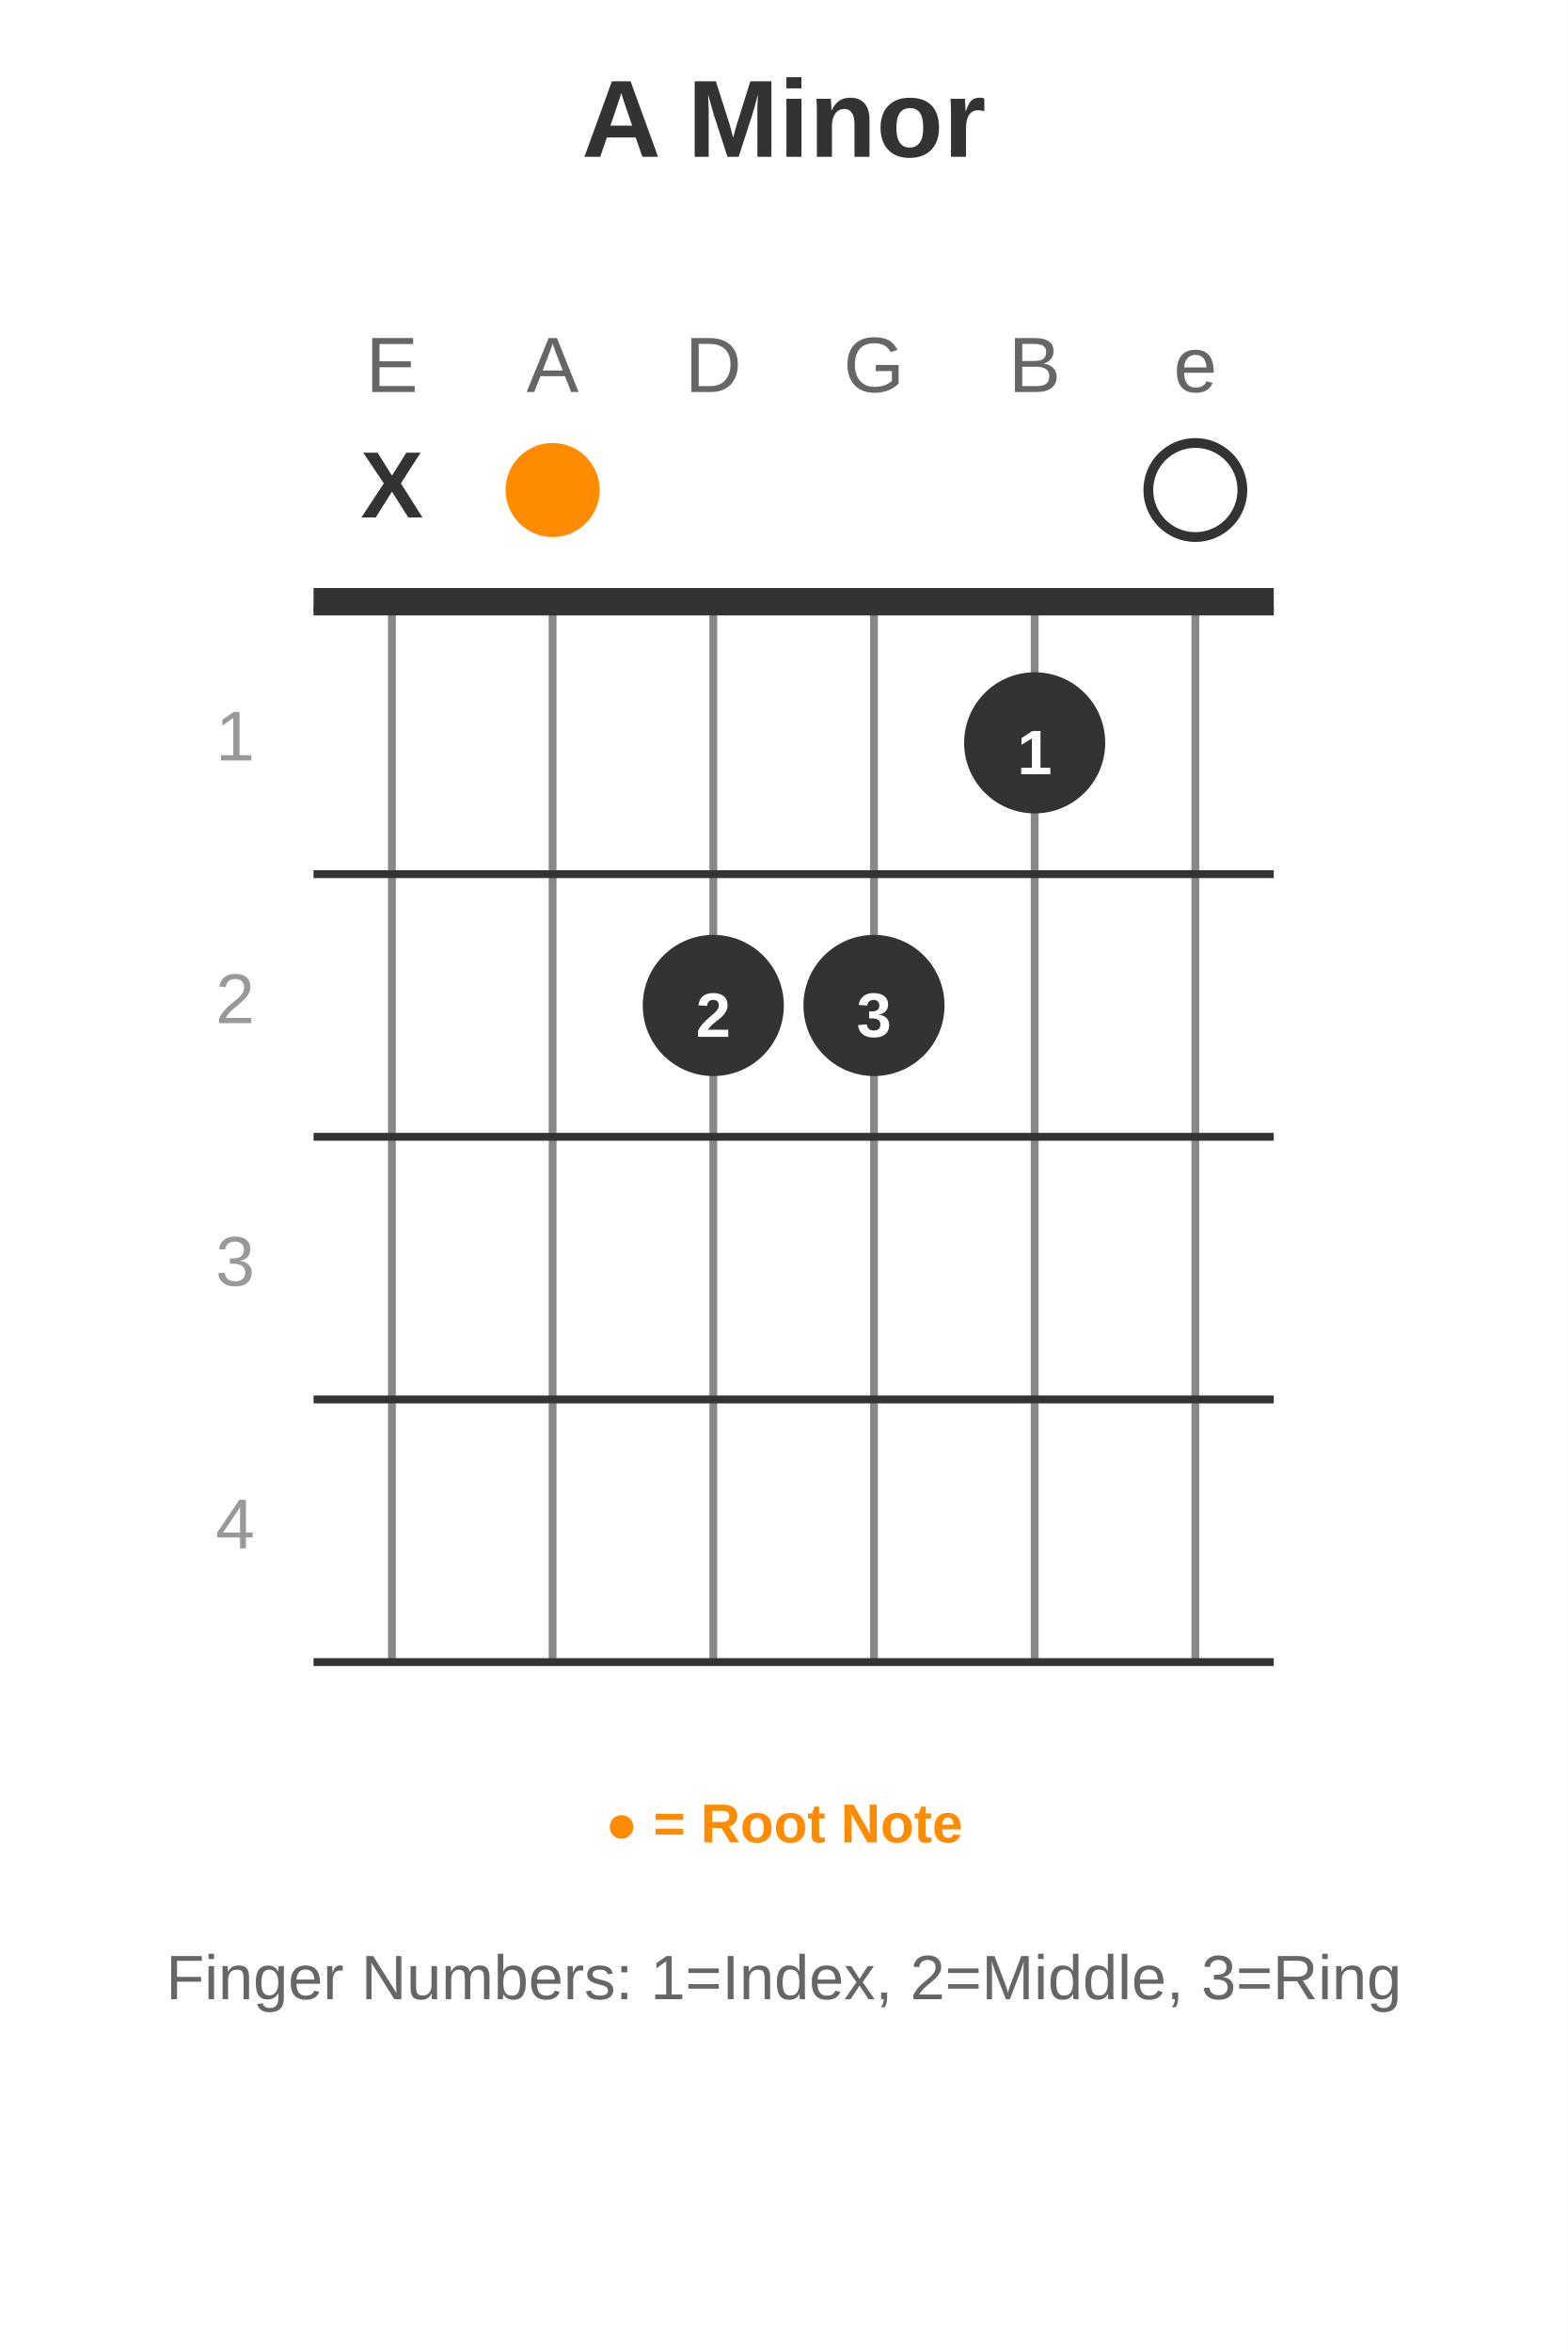
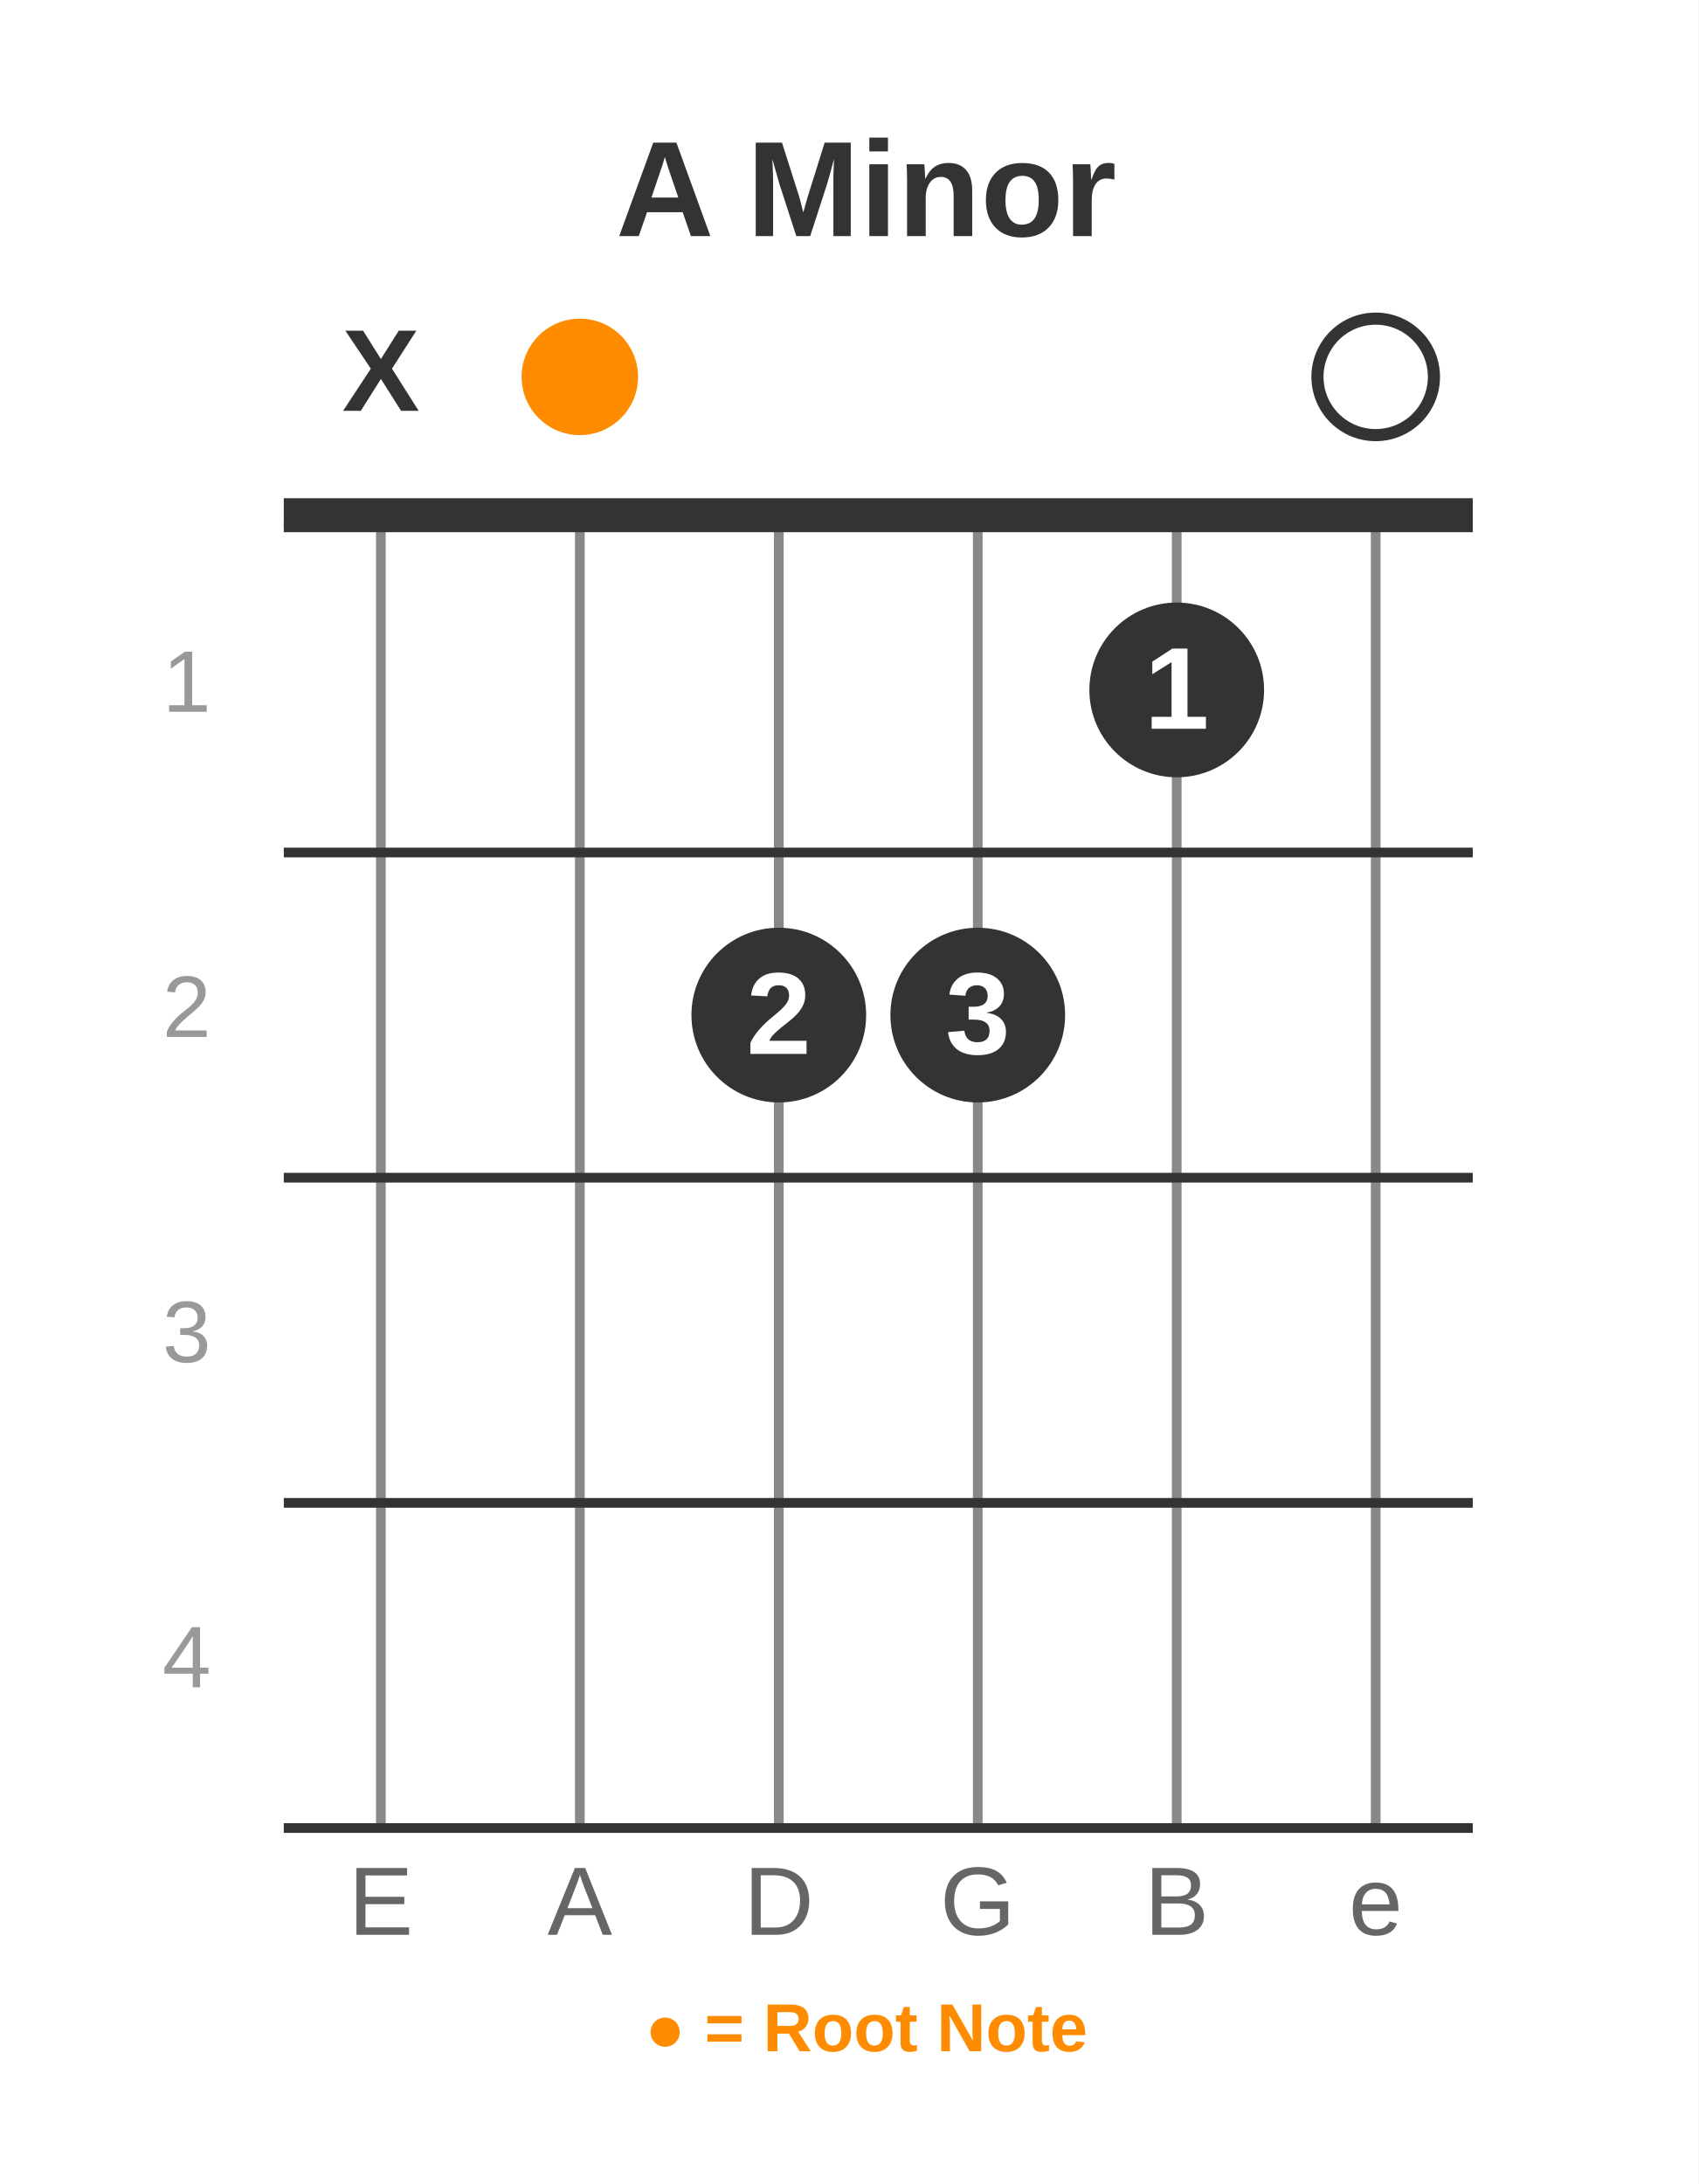
- <svg xmlns="http://www.w3.org/2000/svg" width="400" height="600">
-   <rect width="400" height="600" fill="white" />
-   <text x="200" y="40" font-family="Arial, sans-serif" font-size="28" font-weight="bold" text-anchor="middle" fill="#333">A Minor</text>
-   <text x="100" y="100" font-family="Arial, sans-serif" font-size="20" text-anchor="middle" fill="#666">E</text>
-   <text x="141" y="100" font-family="Arial, sans-serif" font-size="20" text-anchor="middle" fill="#666">A</text>
-   <text x="182" y="100" font-family="Arial, sans-serif" font-size="20" text-anchor="middle" fill="#666">D</text>
-   <text x="223" y="100" font-family="Arial, sans-serif" font-size="20" text-anchor="middle" fill="#666">G</text>
-   <text x="264" y="100" font-family="Arial, sans-serif" font-size="20" text-anchor="middle" fill="#666">B</text>
-   <text x="305" y="100" font-family="Arial, sans-serif" font-size="20" text-anchor="middle" fill="#666">e</text>
-   <text x="100" y="132" font-family="Arial, sans-serif" font-size="24" font-weight="bold" text-anchor="middle" fill="#333">X</text>
-   <circle cx="141" cy="125" r="12" fill="#FF8C00" />
-   <circle cx="305" cy="125" r="12" fill="none" stroke="#333" stroke-width="2.5" />
-   <rect x="80" y="150" width="245" height="6" fill="#333" />
-   <line x1="100" y1="156" x2="100" y2="424" stroke="#888" stroke-width="2" />
-   <line x1="141" y1="156" x2="141" y2="424" stroke="#888" stroke-width="2" />
-   <line x1="182" y1="156" x2="182" y2="424" stroke="#888" stroke-width="2" />
-   <line x1="223" y1="156" x2="223" y2="424" stroke="#888" stroke-width="2" />
-   <line x1="264" y1="156" x2="264" y2="424" stroke="#888" stroke-width="2" />
-   <line x1="305" y1="156" x2="305" y2="424" stroke="#888" stroke-width="2" />
-   <line x1="80" y1="156" x2="325" y2="156" stroke="#333" stroke-width="2" />
-   <line x1="80" y1="223" x2="325" y2="223" stroke="#333" stroke-width="2" />
-   <line x1="80" y1="290" x2="325" y2="290" stroke="#333" stroke-width="2" />
-   <line x1="80" y1="357" x2="325" y2="357" stroke="#333" stroke-width="2" />
-   <line x1="80" y1="424" x2="325" y2="424" stroke="#333" stroke-width="2" />
-   <text x="60" y="194" font-family="Arial, sans-serif" font-size="18" text-anchor="middle" fill="#999">1</text>
-   <text x="60" y="261" font-family="Arial, sans-serif" font-size="18" text-anchor="middle" fill="#999">2</text>
-   <text x="60" y="328" font-family="Arial, sans-serif" font-size="18" text-anchor="middle" fill="#999">3</text>
-   <text x="60" y="395" font-family="Arial, sans-serif" font-size="18" text-anchor="middle" fill="#999">4</text>
-   <circle cx="182" cy="256.5" r="18" fill="#333" />
-   <text x="182" y="264.5" font-family="Arial, sans-serif" font-size="16" font-weight="bold" text-anchor="middle" fill="white">2</text>
-   <circle cx="223" cy="256.5" r="18" fill="#333" />
-   <text x="223" y="264.5" font-family="Arial, sans-serif" font-size="16" font-weight="bold" text-anchor="middle" fill="white">3</text>
-   <circle cx="264" cy="189.5" r="18" fill="#333" />
-   <text x="264" y="197.5" font-family="Arial, sans-serif" font-size="16" font-weight="bold" text-anchor="middle" fill="white">1</text>
-   <text x="200" y="470" font-family="Arial, sans-serif" font-size="14" text-anchor="middle" fill="#FF8C00" font-weight="bold">● = Root Note</text>
-   <text x="200" y="510" font-family="Arial, sans-serif" font-size="16" text-anchor="middle" fill="#666">Finger Numbers: 1=Index, 2=Middle, 3=Ring</text>
+ <svg xmlns="http://www.w3.org/2000/svg" width="350" height="450" version="1.1" id="svg27">
+   <defs id="defs27" />
+   <rect width="350" height="450" fill="#ffffff" id="rect1" x="0" y="0" />
+   <text x="178.479" y="48.654" font-family="Arial, sans-serif" font-size="28px" font-weight="bold" text-anchor="middle" fill="#333333" id="text1">A Minor</text>
+   <text x="78.479" y="398.654" font-family="Arial, sans-serif" font-size="20px" text-anchor="middle" fill="#666666" id="text2">E</text>
+   <text x="119.479" y="398.654" font-family="Arial, sans-serif" font-size="20px" text-anchor="middle" fill="#666666" id="text3">A</text>
+   <text x="160.479" y="398.654" font-family="Arial, sans-serif" font-size="20px" text-anchor="middle" fill="#666666" id="text4">D</text>
+   <text x="201.479" y="398.654" font-family="Arial, sans-serif" font-size="20px" text-anchor="middle" fill="#666666" id="text5">G</text>
+   <text x="242.479" y="398.654" font-family="Arial, sans-serif" font-size="20px" text-anchor="middle" fill="#666666" id="text6">B</text>
+   <text x="283.479" y="398.654" font-family="Arial, sans-serif" font-size="20px" text-anchor="middle" fill="#666666" id="text7">e</text>
+   <text x="78.479" y="84.654" font-family="Arial, sans-serif" font-size="24px" font-weight="bold" text-anchor="middle" fill="#333333" id="text8">X</text>
+   <circle cx="119.479" cy="77.654" r="12" fill="#ff8c00" id="circle8" />
+   <circle cx="283.479" cy="77.654" r="12" fill="none" stroke="#333333" stroke-width="2.5" id="circle9" />
+   <rect x="58.479" y="102.654" width="245" height="6" fill="#333333" id="rect9" />
+   <line x1="78.479" y1="108.654" x2="78.479" y2="376.654" stroke="#888888" stroke-width="2" id="line9" />
+   <line x1="119.479" y1="108.654" x2="119.479" y2="376.654" stroke="#888888" stroke-width="2" id="line10" />
+   <line x1="160.479" y1="108.654" x2="160.479" y2="376.654" stroke="#888888" stroke-width="2" id="line11" />
+   <line x1="201.479" y1="108.654" x2="201.479" y2="376.654" stroke="#888888" stroke-width="2" id="line12" />
+   <line x1="242.479" y1="108.654" x2="242.479" y2="376.654" stroke="#888888" stroke-width="2" id="line13" />
+   <line x1="283.479" y1="108.654" x2="283.479" y2="376.654" stroke="#888888" stroke-width="2" id="line14" />
+   <line x1="58.479" y1="108.654" x2="303.479" y2="108.654" stroke="#333333" stroke-width="2" id="line15" />
+   <line x1="58.479" y1="175.654" x2="303.479" y2="175.654" stroke="#333333" stroke-width="2" id="line16" />
+   <line x1="58.479" y1="242.654" x2="303.479" y2="242.654" stroke="#333333" stroke-width="2" id="line17" />
+   <line x1="58.479" y1="309.654" x2="303.479" y2="309.654" stroke="#333333" stroke-width="2" id="line18" />
+   <line x1="58.479" y1="376.654" x2="303.479" y2="376.654" stroke="#333333" stroke-width="2" id="line19" />
+   <text x="38.479" y="146.654" font-family="Arial, sans-serif" font-size="18px" text-anchor="middle" fill="#999999" id="text19">1</text>
+   <text x="38.479" y="213.654" font-family="Arial, sans-serif" font-size="18px" text-anchor="middle" fill="#999999" id="text20">2</text>
+   <text x="38.479" y="280.654" font-family="Arial, sans-serif" font-size="18px" text-anchor="middle" fill="#999999" id="text21">3</text>
+   <text x="38.479" y="347.654" font-family="Arial, sans-serif" font-size="18px" text-anchor="middle" fill="#999999" id="text22">4</text>
+   <circle cx="160.479" cy="209.154" r="18" fill="#333333" id="circle22" />
+   <text x="160.479" y="217.154" font-family="Arial, sans-serif" font-size="16" font-weight="bold" text-anchor="middle" fill="#ffffff" id="text23" style="font-size:24px">2</text>
+   <circle cx="201.479" cy="209.154" r="18" fill="#333333" id="circle23" />
+   <text x="201.479" y="217.154" font-family="Arial, sans-serif" font-size="16" font-weight="bold" text-anchor="middle" fill="#ffffff" id="text24" style="font-size:24px">3</text>
+   <circle cx="242.479" cy="142.154" r="18" fill="#333333" id="circle24" />
+   <text x="242.479" y="150.154" font-family="Arial, sans-serif" font-size="16" font-weight="bold" text-anchor="middle" fill="#ffffff" id="text25" style="font-size:24px">1</text>
+   <text x="178.479" y="422.654" font-family="Arial, sans-serif" font-size="14px" text-anchor="middle" fill="#ff8c00" font-weight="bold" id="text26">● = Root Note</text>
</svg>
